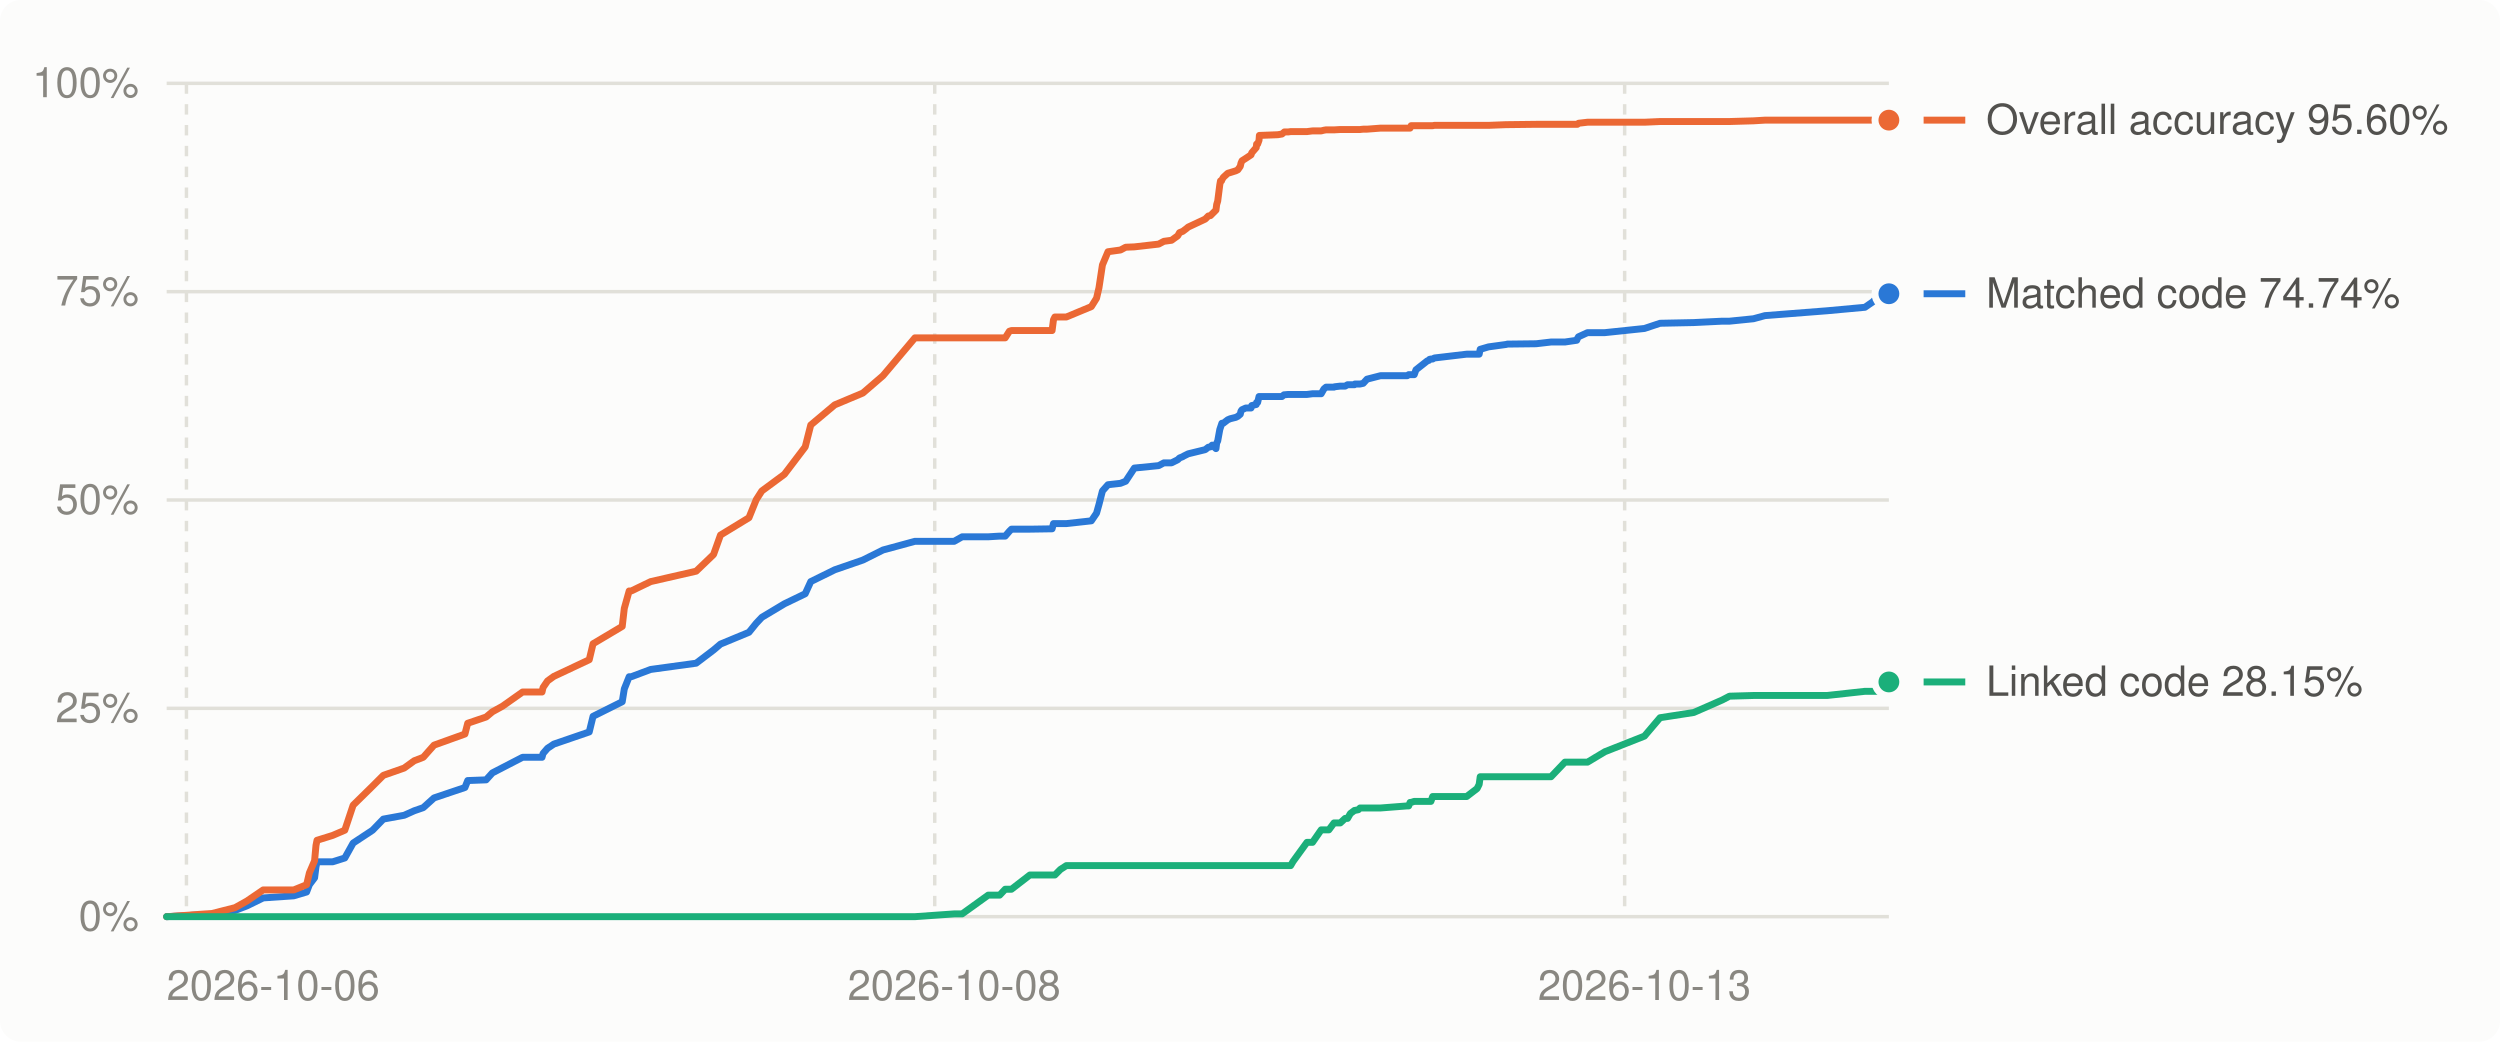
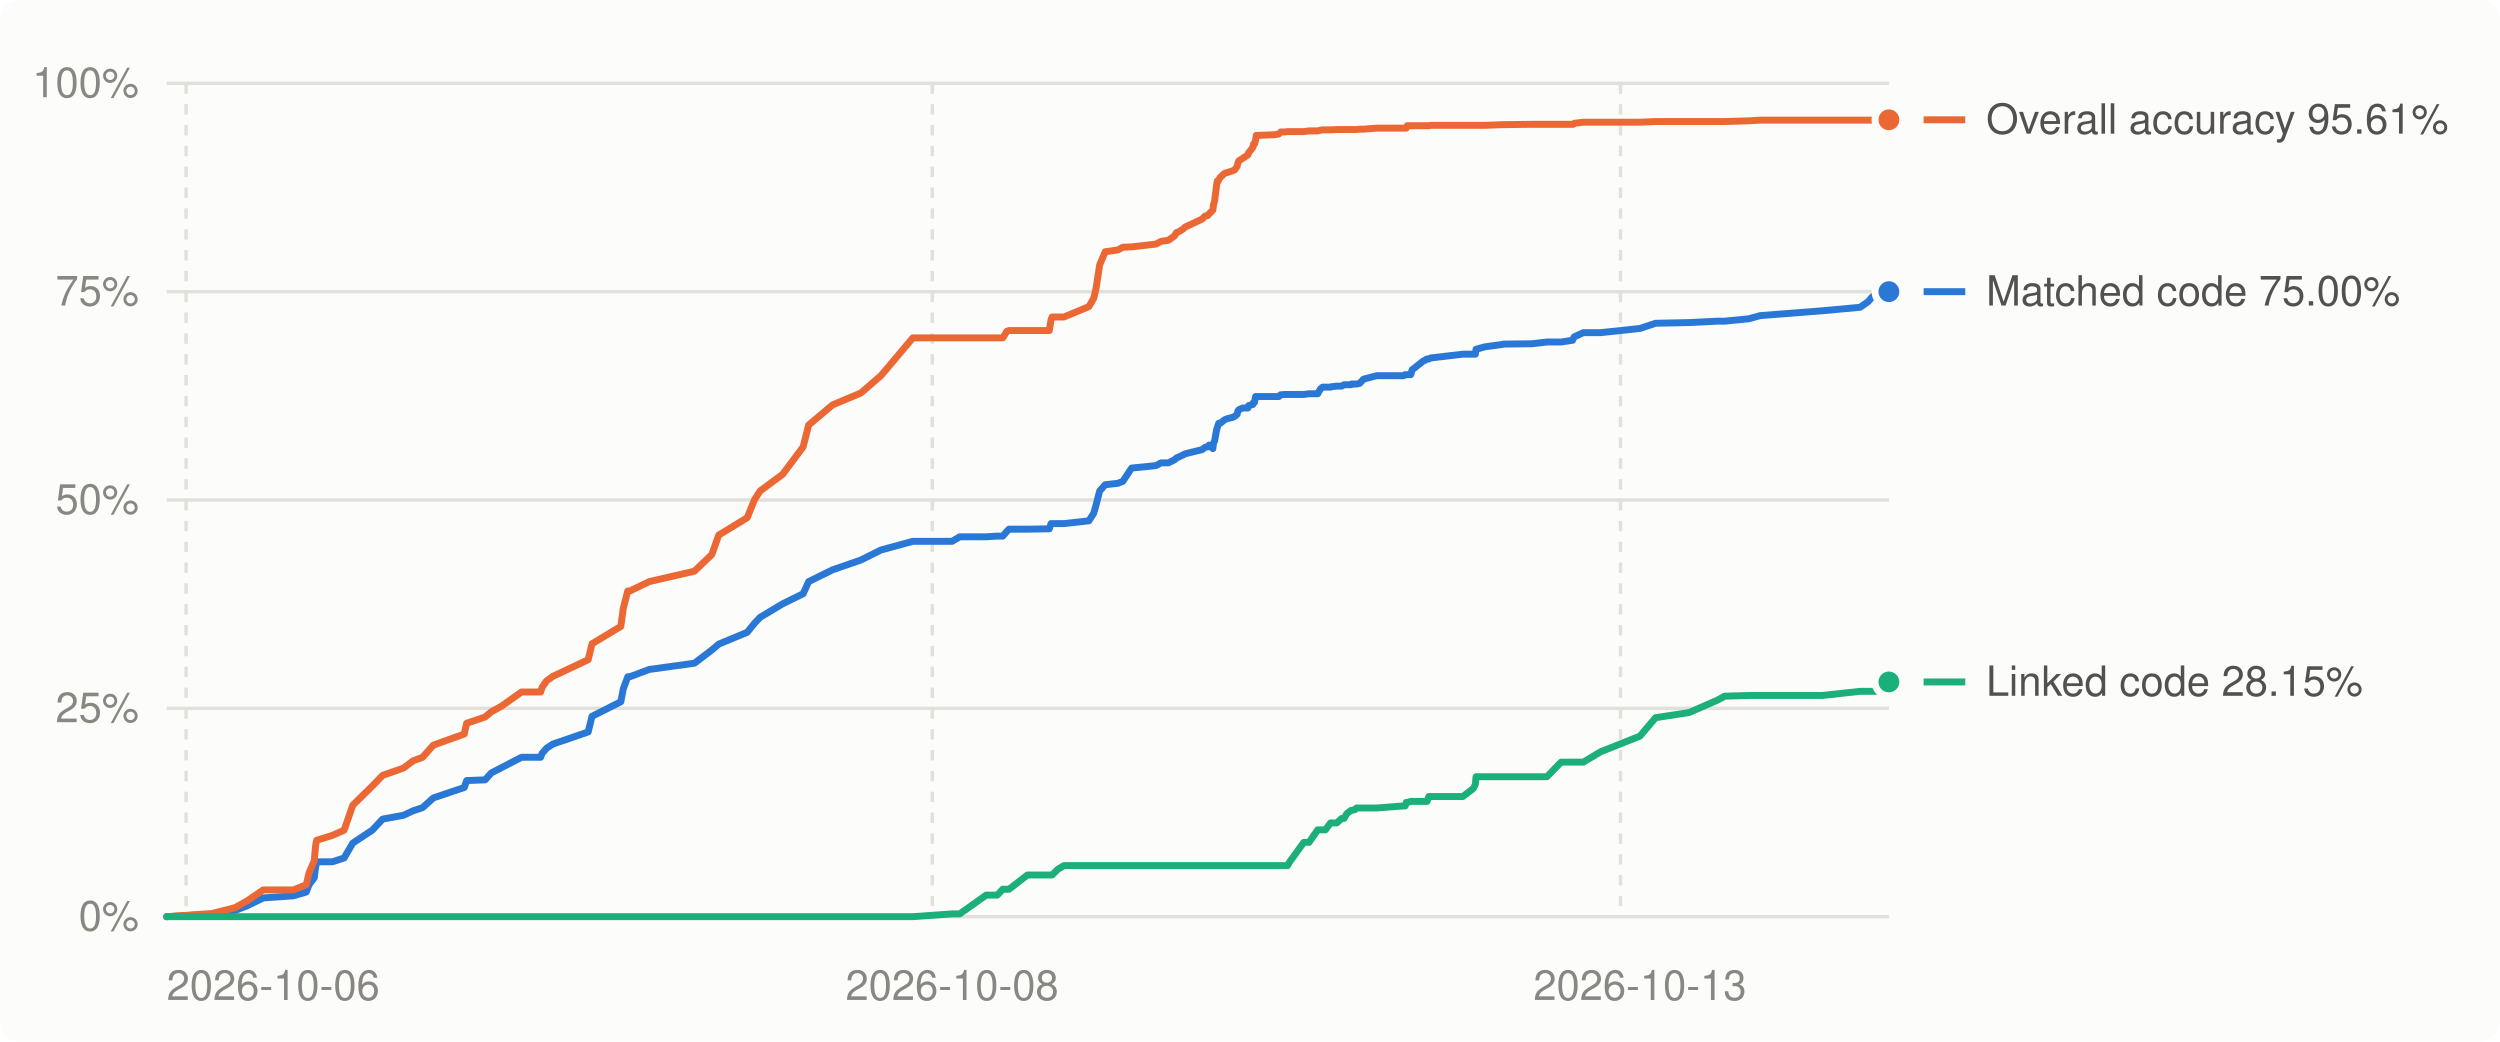
<svg xmlns="http://www.w3.org/2000/svg" viewBox="0 0 720 300" width="720" height="300" role="img" aria-label="Decompilation progress over time">
  <style>
.bg{fill:#fcfcfb}.grid{stroke:#e1e0d9}.muted{fill:#898781}.lbl{fill:#52514e}.ln0{stroke:#2a78d6}.dot0{fill:#2a78d6;stroke:#fcfcfb}.ln1{stroke:#eb6834}.dot1{fill:#eb6834;stroke:#fcfcfb}.ln2{stroke:#1baf7a}.dot2{fill:#1baf7a;stroke:#fcfcfb}
@media (prefers-color-scheme: dark){.bg{fill:#1a1a19}.grid{stroke:#2c2c2a}.muted{fill:#898781}.lbl{fill:#c3c2b7}.ln0{stroke:#3987e5}.dot0{fill:#3987e5;stroke:#1a1a19}.ln1{stroke:#d95926}.dot1{fill:#d95926;stroke:#1a1a19}.ln2{stroke:#199e70}.dot2{fill:#199e70;stroke:#1a1a19}}
text{font:12px -apple-system,BlinkMacSystemFont,'Segoe UI',Helvetica,Arial,sans-serif}
</style>
  <rect class="bg" width="720" height="300" rx="6" />
  <line x1="48" x2="544" y1="264.0" y2="264.0" class="grid" stroke-width="1" />
  <text x="40" y="268.0" class="muted" text-anchor="end">0%</text>
  <line x1="48" x2="544" y1="204.0" y2="204.0" class="grid" stroke-width="1" />
  <text x="40" y="208.0" class="muted" text-anchor="end">25%</text>
  <line x1="48" x2="544" y1="144.0" y2="144.0" class="grid" stroke-width="1" />
  <text x="40" y="148.0" class="muted" text-anchor="end">50%</text>
  <line x1="48" x2="544" y1="84.0" y2="84.0" class="grid" stroke-width="1" />
  <text x="40" y="88.0" class="muted" text-anchor="end">75%</text>
  <line x1="48" x2="544" y1="24.0" y2="24.0" class="grid" stroke-width="1" />
  <text x="40" y="28.0" class="muted" text-anchor="end">100%</text>
-   <line x1="53.7" x2="53.7" y1="24" y2="264" class="grid" stroke-width="1" stroke-dasharray="3 3" />
-   <line x1="269.2" x2="269.2" y1="24" y2="264" class="grid" stroke-width="1" stroke-dasharray="3 3" />
-   <line x1="467.9" x2="467.9" y1="24" y2="264" class="grid" stroke-width="1" stroke-dasharray="3 3" />
+   <line x1="53.6" x2="53.6" y1="24" y2="264" class="grid" stroke-width="1" stroke-dasharray="3 3" />
+   <line x1="268.5" x2="268.5" y1="24" y2="264" class="grid" stroke-width="1" stroke-dasharray="3 3" />
+   <line x1="466.7" x2="466.7" y1="24" y2="264" class="grid" stroke-width="1" stroke-dasharray="3 3" />
  <text class="muted" x="48.0" y="288" text-anchor="start">2026-10-06</text>
-   <text class="muted" x="274.8" y="288" text-anchor="middle">2026-10-08</text>
-   <text class="muted" x="473.6" y="288" text-anchor="middle">2026-10-13</text>
-   <polyline points="48.0,264.0 59.3,263.4 61.0,263.3 67.7,262.2 71.1,260.9 75.8,258.6 84.6,258.0 88.3,256.9 89.1,254.8 90.6,252.8 91.0,249.7 91.3,248.2 95.8,248.2 99.3,247.1 101.7,242.8 107.3,239.1 110.4,235.9 116.4,234.8 119.3,233.5 121.9,232.6 125.0,229.8 133.9,226.8 134.7,224.8 140.0,224.6 141.8,222.6 144.7,221.1 150.5,218.1 156.1,218.1 156.4,217.0 157.7,215.5 159.5,214.3 169.7,210.8 170.8,206.3 179.2,202.1 179.8,198.4 181.2,194.9 181.8,194.9 187.4,192.8 200.5,191.0 205.5,187.2 207.5,185.5 215.7,182.1 217.8,179.5 219.4,177.8 225.9,173.9 231.9,171.0 233.5,167.5 240.4,164.1 248.5,161.3 254.3,158.4 263.5,155.9 274.8,155.9 277.1,154.6 284.6,154.6 287.9,154.4 289.5,154.4 290.7,153.0 291.3,152.4 296.6,152.4 303.0,152.3 303.4,150.8 303.8,150.8 305.4,150.8 307.1,150.8 314.3,150.0 315.8,147.8 316.5,145.3 317.5,141.4 319.1,139.6 322.7,139.2 324.2,138.6 326.7,134.8 333.7,134.1 335.2,133.3 337.4,133.3 339.2,132.4 339.7,131.9 340.7,131.5 340.8,131.4 341.6,131.0 342.2,130.7 347.1,129.5 348.0,128.8 348.6,128.7 349.1,128.2 350.2,129.2 350.4,127.6 350.7,127.0 351.3,123.7 351.5,123.1 351.8,122.2 351.9,121.9 352.3,121.9 353.6,120.9 354.3,120.6 355.9,120.2 356.5,119.9 357.2,119.3 357.4,118.4 357.7,118.0 358.8,117.5 360.3,117.5 360.5,116.8 361.8,116.5 361.9,115.9 362.2,115.9 362.6,114.2 362.7,114.2 365.4,114.2 368.0,114.2 369.2,114.2 369.8,113.7 369.9,113.7 371.0,113.6 371.7,113.6 372.4,113.6 376.4,113.6 378.0,113.4 380.5,113.4 381.3,112.0 381.9,111.5 382.7,111.5 384.2,111.5 384.3,111.4 386.0,111.2 387.4,111.2 388.1,110.8 388.9,110.8 390.1,110.8 390.2,110.6 391.2,110.6 391.5,110.6 391.7,110.6 392.6,110.4 393.7,109.2 397.6,108.2 405.3,108.2 405.7,107.9 406.1,107.9 406.4,107.9 406.7,107.9 407.3,107.9 407.8,106.5 411.1,103.9 411.5,103.8 411.7,103.5 412.1,103.4 412.6,103.4 413.1,103.1 422.4,102.0 425.4,102.0 426.0,102.0 426.3,100.6 428.7,99.9 433.8,99.2 434.1,99.1 442.4,99.0 446.7,98.5 450.7,98.5 454.1,98.0 454.3,97.5 454.6,97.0 457.2,95.8 462.2,95.8 473.6,94.6 478.1,93.1 487.8,92.9 496.0,92.5 498.1,92.5 505.0,91.8 508.3,90.9 526.2,89.5 537.1,88.5 539.4,86.9 540.7,85.5 542.1,84.6 544.0,84.6" fill="none" class="ln0" stroke-width="2" stroke-linejoin="round" stroke-linecap="round" />
-   <polyline points="48.0,264.0 59.3,263.2 61.0,263.1 67.7,261.4 71.1,259.5 75.8,256.3 84.6,256.3 88.3,254.8 89.1,251.4 90.6,247.9 91.0,243.5 91.3,242.0 95.8,240.6 99.3,239.1 101.7,231.9 107.3,226.4 110.4,223.3 116.4,221.2 119.3,219.1 121.9,218.1 125.0,214.6 133.9,211.4 134.7,208.3 140.0,206.5 141.8,205.0 144.7,203.4 150.5,199.3 156.1,199.3 156.4,198.0 157.7,196.1 159.5,194.8 169.7,190.0 170.8,185.4 179.2,180.4 179.8,175.2 181.2,170.2 181.8,170.2 187.4,167.5 200.5,164.5 205.5,159.7 207.5,154.1 215.7,149.1 217.8,143.9 219.4,141.4 225.9,136.6 231.9,128.7 233.5,122.4 240.4,116.6 248.5,113.2 254.3,108.2 263.5,97.3 274.8,97.3 277.1,97.3 284.6,97.3 287.9,97.3 289.5,97.3 290.7,95.4 291.3,95.2 296.6,95.2 303.0,95.2 303.4,92.1 303.8,91.3 305.4,91.3 307.1,91.3 314.3,88.3 315.8,85.9 316.5,82.9 317.5,76.3 319.1,72.5 322.7,72.0 324.2,71.2 326.7,71.1 333.7,70.3 335.2,69.5 337.4,69.2 339.2,67.9 339.7,67.0 340.7,66.6 340.8,66.5 341.6,65.9 342.2,65.4 347.1,63.1 348.0,62.2 348.6,62.1 349.1,61.6 350.2,60.5 350.4,58.9 350.7,57.9 351.3,53.2 351.5,52.1 351.8,52.1 351.9,51.8 352.3,51.1 353.6,49.9 354.3,49.7 355.9,49.2 356.5,48.9 357.2,47.9 357.4,47.0 357.7,46.3 358.8,45.6 360.3,44.6 360.5,44.0 361.8,42.5 361.9,41.5 362.2,41.5 362.6,40.4 362.7,39.0 365.4,38.9 368.0,38.8 369.2,38.6 369.8,38.1 369.9,38.0 371.0,38.0 371.7,37.9 372.4,37.9 376.4,37.9 378.0,37.7 380.5,37.7 381.3,37.5 381.9,37.4 382.7,37.4 384.2,37.4 384.3,37.4 386.0,37.3 387.4,37.3 388.1,37.3 388.9,37.3 390.1,37.3 390.2,37.3 391.2,37.3 391.5,37.3 391.7,37.3 392.6,37.2 393.7,37.2 397.6,36.9 405.3,36.9 405.7,36.9 406.1,36.9 406.4,36.2 406.7,36.2 407.3,36.2 407.8,36.2 411.1,36.2 411.5,36.2 411.7,36.2 412.1,36.2 412.6,36.2 413.1,36.1 422.4,36.1 425.4,36.1 426.0,36.1 426.3,36.1 428.7,36.1 433.8,35.9 434.1,35.9 442.4,35.8 446.7,35.8 450.7,35.8 454.1,35.8 454.3,35.8 454.6,35.5 457.2,35.2 462.2,35.2 473.6,35.2 478.1,35.0 487.8,35.0 496.0,35.0 498.1,35.0 505.0,34.8 508.3,34.6 526.2,34.6 537.1,34.6 539.4,34.6 540.7,34.6 542.1,34.6 544.0,34.6" fill="none" class="ln1" stroke-width="2" stroke-linejoin="round" stroke-linecap="round" />
-   <polyline points="48.0,264.0 59.3,264.0 61.0,264.0 67.7,264.0 71.1,264.0 75.8,264.0 84.6,264.0 88.3,264.0 89.1,264.0 90.6,264.0 91.0,264.0 91.3,264.0 95.8,264.0 99.3,264.0 101.7,264.0 107.3,264.0 110.4,264.0 116.4,264.0 119.3,264.0 121.9,264.0 125.0,264.0 133.9,264.0 134.7,264.0 140.0,264.0 141.8,264.0 144.7,264.0 150.5,264.0 156.1,264.0 156.4,264.0 157.7,264.0 159.5,264.0 169.7,264.0 170.8,264.0 179.2,264.0 179.8,264.0 181.2,264.0 181.8,264.0 187.4,264.0 200.5,264.0 205.5,264.0 207.5,264.0 215.7,264.0 217.8,264.0 219.4,264.0 225.9,264.0 231.9,264.0 233.5,264.0 240.4,264.0 248.5,264.0 254.3,264.0 263.5,264.0 274.8,263.2 277.1,263.2 284.6,257.8 287.9,257.8 289.5,256.1 290.7,256.1 291.3,256.1 296.6,252.0 303.0,252.0 303.4,252.0 303.8,252.0 305.4,250.4 307.1,249.3 314.3,249.3 315.8,249.3 316.5,249.3 317.5,249.3 319.1,249.3 322.7,249.3 324.2,249.3 326.7,249.3 333.7,249.3 335.2,249.3 337.4,249.3 339.2,249.3 339.7,249.3 340.7,249.3 340.8,249.3 341.6,249.3 342.2,249.3 347.1,249.3 348.0,249.3 348.6,249.3 349.1,249.3 350.2,249.3 350.4,249.3 350.7,249.3 351.3,249.3 351.5,249.3 351.8,249.3 351.9,249.3 352.3,249.3 353.6,249.3 354.3,249.3 355.9,249.3 356.5,249.3 357.2,249.3 357.4,249.3 357.7,249.3 358.8,249.3 360.3,249.3 360.5,249.3 361.8,249.3 361.9,249.3 362.2,249.3 362.6,249.3 362.7,249.3 365.4,249.3 368.0,249.3 369.2,249.3 369.8,249.3 369.9,249.3 371.0,249.3 371.7,249.3 372.4,248.1 376.4,242.6 378.0,242.6 380.5,239.0 381.3,239.0 381.9,239.0 382.7,239.0 384.2,237.0 384.3,237.0 386.0,237.0 387.4,235.7 388.1,235.7 388.9,234.3 390.1,233.4 390.2,233.4 391.2,233.2 391.5,232.9 391.7,232.7 392.6,232.7 393.7,232.7 397.6,232.7 405.3,232.1 405.7,232.1 406.1,231.1 406.4,231.1 406.7,231.0 407.3,230.8 407.8,230.8 411.1,230.8 411.5,230.8 411.7,230.8 412.1,230.8 412.6,229.4 413.1,229.4 422.4,229.4 425.4,227.1 426.0,225.9 426.3,223.7 428.7,223.7 433.8,223.7 434.1,223.7 442.4,223.7 446.7,223.7 450.7,219.5 454.1,219.5 454.3,219.5 454.6,219.5 457.2,219.5 462.2,216.5 473.6,212.0 478.1,206.7 487.8,205.2 496.0,201.6 498.1,200.5 505.0,200.3 508.3,200.3 526.2,200.3 537.1,199.1 539.4,199.1 540.7,199.1 542.1,199.1 544.0,196.4" fill="none" class="ln2" stroke-width="2" stroke-linejoin="round" stroke-linecap="round" />
-   <circle cx="544.0" cy="84.6" r="4" class="dot0" stroke-width="2" />
-   <circle cx="544.0" cy="34.6" r="4" class="dot1" stroke-width="2" />
+   <text class="muted" x="274.2" y="288" text-anchor="middle">2026-10-08</text>
+   <text class="muted" x="472.3" y="288" text-anchor="middle">2026-10-13</text>
+   <polyline points="48.0,264.0 59.3,263.4 61.0,263.3 67.7,262.2 71.1,260.9 75.8,258.6 84.5,258.0 88.2,256.9 89.0,254.8 90.5,252.8 90.9,249.7 91.2,248.2 95.7,248.2 99.1,247.1 101.6,242.8 107.2,239.1 110.2,235.9 116.2,234.8 119.0,233.5 121.7,232.6 124.8,229.8 133.7,226.8 134.4,224.8 139.7,224.6 141.5,222.6 144.4,221.1 150.2,218.1 155.7,218.1 156.1,217.0 157.4,215.5 159.2,214.3 169.4,210.8 170.5,206.3 178.8,202.1 179.5,198.4 180.8,194.9 181.4,194.9 187.0,192.8 200.0,191.0 205.0,187.2 207.0,185.5 215.2,182.1 217.3,179.5 218.9,177.8 225.4,173.9 231.3,171.0 232.9,167.5 239.8,164.1 247.9,161.3 253.7,158.4 262.9,155.9 274.2,155.9 276.4,154.6 284.0,154.6 287.2,154.4 288.8,154.4 290.0,153.0 290.6,152.4 295.9,152.4 302.2,152.3 302.7,150.8 303.0,150.8 304.6,150.8 306.4,150.8 313.6,150.0 315.0,147.8 315.7,145.3 316.7,141.4 318.3,139.6 321.9,139.2 323.4,138.6 325.9,134.8 332.9,134.1 334.4,133.3 336.5,133.3 338.3,132.4 338.8,131.9 339.8,131.5 339.9,131.4 340.8,131.0 341.3,130.7 346.2,129.5 347.1,128.8 347.8,128.7 348.2,128.2 349.3,129.2 349.5,127.6 349.8,127.0 350.4,123.7 350.6,123.1 350.9,122.2 351.0,121.9 351.4,121.9 352.7,120.9 353.4,120.6 355.0,120.2 355.6,119.9 356.3,119.3 356.5,118.4 356.8,118.0 357.9,117.5 359.4,117.5 359.6,116.8 360.8,116.5 361.0,115.9 361.3,115.9 361.6,114.2 361.8,114.2 364.5,114.2 367.0,114.2 368.3,114.2 368.8,113.7 368.9,113.7 370.0,113.6 370.8,113.6 371.5,113.6 375.5,113.6 377.0,113.4 379.5,113.4 380.3,112.0 380.9,111.5 381.7,111.5 383.2,111.5 383.3,111.4 385.0,111.2 386.4,111.2 387.1,110.8 387.9,110.8 389.1,110.8 389.2,110.6 390.2,110.6 390.5,110.6 390.7,110.6 391.6,110.4 392.7,109.2 396.5,108.2 404.3,108.2 404.7,107.9 405.0,107.9 405.3,107.9 405.7,107.9 406.3,107.9 406.7,106.5 410.0,103.9 410.4,103.8 410.7,103.5 411.0,103.4 411.5,103.4 412.0,103.1 421.3,102.0 424.3,102.0 424.9,102.0 425.1,100.6 427.6,99.9 432.6,99.2 433.0,99.1 441.2,99.0 445.5,98.5 449.6,98.5 452.9,98.0 453.1,97.5 453.4,97.0 456.0,95.8 461.0,95.8 472.3,94.6 476.8,93.1 486.5,92.9 494.7,92.5 496.7,92.5 503.7,91.8 506.9,90.9 524.8,89.5 535.7,88.5 538.0,86.9 539.2,85.5 540.6,84.6 542.5,84.6 544.0,84.0" fill="none" class="ln0" stroke-width="2" stroke-linejoin="round" stroke-linecap="round" />
+   <polyline points="48.0,264.0 59.3,263.2 61.0,263.1 67.7,261.4 71.1,259.5 75.8,256.3 84.5,256.3 88.2,254.8 89.0,251.4 90.5,247.9 90.9,243.5 91.2,242.0 95.7,240.6 99.1,239.1 101.6,231.9 107.2,226.4 110.2,223.3 116.2,221.2 119.0,219.1 121.7,218.1 124.8,214.6 133.7,211.4 134.4,208.3 139.7,206.5 141.5,205.0 144.4,203.4 150.2,199.3 155.7,199.3 156.1,198.0 157.4,196.1 159.2,194.8 169.4,190.0 170.5,185.4 178.8,180.4 179.5,175.2 180.8,170.2 181.4,170.2 187.0,167.5 200.0,164.5 205.0,159.7 207.0,154.1 215.2,149.1 217.3,143.9 218.9,141.4 225.4,136.6 231.3,128.7 232.9,122.4 239.8,116.6 247.9,113.2 253.7,108.2 262.9,97.3 274.2,97.3 276.4,97.3 284.0,97.3 287.2,97.3 288.8,97.3 290.0,95.4 290.6,95.2 295.9,95.2 302.2,95.2 302.7,92.1 303.0,91.3 304.6,91.3 306.4,91.3 313.6,88.3 315.0,85.9 315.7,82.9 316.7,76.3 318.3,72.5 321.9,72.0 323.4,71.2 325.9,71.1 332.9,70.3 334.4,69.5 336.5,69.2 338.3,67.9 338.8,67.0 339.8,66.6 339.9,66.5 340.8,65.9 341.3,65.4 346.2,63.1 347.1,62.2 347.8,62.1 348.2,61.6 349.3,60.5 349.5,58.9 349.8,57.9 350.4,53.2 350.6,52.1 350.9,52.1 351.0,51.8 351.4,51.1 352.7,49.9 353.4,49.7 355.0,49.2 355.6,48.9 356.3,47.9 356.5,47.0 356.8,46.3 357.9,45.6 359.4,44.6 359.6,44.0 360.8,42.5 361.0,41.5 361.3,41.5 361.6,40.4 361.8,39.0 364.5,38.9 367.0,38.8 368.3,38.6 368.8,38.1 368.9,38.0 370.0,38.0 370.8,37.9 371.5,37.9 375.5,37.9 377.0,37.7 379.5,37.7 380.3,37.5 380.9,37.4 381.7,37.4 383.2,37.4 383.3,37.4 385.0,37.3 386.4,37.3 387.1,37.3 387.9,37.3 389.1,37.3 389.2,37.3 390.2,37.3 390.5,37.3 390.7,37.3 391.6,37.2 392.7,37.2 396.5,36.9 404.3,36.9 404.7,36.9 405.0,36.9 405.3,36.2 405.7,36.2 406.3,36.2 406.7,36.2 410.0,36.2 410.4,36.2 410.7,36.2 411.0,36.2 411.5,36.2 412.0,36.1 421.3,36.1 424.3,36.1 424.9,36.1 425.1,36.1 427.6,36.1 432.6,35.9 433.0,35.9 441.2,35.8 445.5,35.8 449.6,35.8 452.9,35.8 453.1,35.8 453.4,35.5 456.0,35.2 461.0,35.2 472.3,35.2 476.8,35.0 486.5,35.0 494.7,35.0 496.7,35.0 503.7,34.8 506.9,34.6 524.8,34.6 535.7,34.6 538.0,34.6 539.2,34.6 540.6,34.6 542.5,34.6 544.0,34.5" fill="none" class="ln1" stroke-width="2" stroke-linejoin="round" stroke-linecap="round" />
+   <polyline points="48.0,264.0 59.3,264.0 61.0,264.0 67.7,264.0 71.1,264.0 75.8,264.0 84.5,264.0 88.2,264.0 89.0,264.0 90.5,264.0 90.9,264.0 91.2,264.0 95.7,264.0 99.1,264.0 101.6,264.0 107.2,264.0 110.2,264.0 116.2,264.0 119.0,264.0 121.7,264.0 124.8,264.0 133.7,264.0 134.4,264.0 139.7,264.0 141.5,264.0 144.4,264.0 150.2,264.0 155.7,264.0 156.1,264.0 157.4,264.0 159.2,264.0 169.4,264.0 170.5,264.0 178.8,264.0 179.5,264.0 180.8,264.0 181.4,264.0 187.0,264.0 200.0,264.0 205.0,264.0 207.0,264.0 215.2,264.0 217.3,264.0 218.9,264.0 225.4,264.0 231.3,264.0 232.9,264.0 239.8,264.0 247.9,264.0 253.7,264.0 262.9,264.0 274.2,263.2 276.4,263.2 284.0,257.8 287.2,257.8 288.8,256.1 290.0,256.1 290.6,256.1 295.9,252.0 302.2,252.0 302.7,252.0 303.0,252.0 304.6,250.4 306.4,249.3 313.6,249.3 315.0,249.3 315.7,249.3 316.7,249.3 318.3,249.3 321.9,249.3 323.4,249.3 325.9,249.3 332.9,249.3 334.4,249.3 336.5,249.3 338.3,249.3 338.8,249.3 339.8,249.3 339.9,249.3 340.8,249.3 341.3,249.3 346.2,249.3 347.1,249.3 347.8,249.3 348.2,249.3 349.3,249.3 349.5,249.3 349.8,249.3 350.4,249.3 350.6,249.3 350.9,249.3 351.0,249.3 351.4,249.3 352.7,249.3 353.4,249.3 355.0,249.3 355.6,249.3 356.3,249.3 356.5,249.3 356.8,249.3 357.9,249.3 359.4,249.3 359.6,249.3 360.8,249.3 361.0,249.3 361.3,249.3 361.6,249.3 361.8,249.3 364.5,249.3 367.0,249.3 368.3,249.3 368.8,249.3 368.9,249.3 370.0,249.3 370.8,249.3 371.5,248.1 375.5,242.6 377.0,242.6 379.5,239.0 380.3,239.0 380.9,239.0 381.7,239.0 383.2,237.0 383.3,237.0 385.0,237.0 386.4,235.7 387.1,235.7 387.9,234.3 389.1,233.4 389.2,233.4 390.2,233.2 390.5,232.9 390.7,232.7 391.6,232.7 392.7,232.7 396.5,232.7 404.3,232.1 404.7,232.1 405.0,231.1 405.3,231.1 405.7,231.0 406.3,230.8 406.7,230.8 410.0,230.8 410.4,230.8 410.7,230.8 411.0,230.8 411.5,229.4 412.0,229.4 421.3,229.4 424.3,227.1 424.9,225.9 425.1,223.7 427.6,223.7 432.6,223.7 433.0,223.7 441.2,223.7 445.5,223.7 449.6,219.5 452.9,219.5 453.1,219.5 453.4,219.5 456.0,219.5 461.0,216.5 472.3,212.0 476.8,206.7 486.5,205.2 494.7,201.6 496.7,200.5 503.7,200.3 506.9,200.3 524.8,200.3 535.7,199.1 538.0,199.1 539.2,199.1 540.6,199.1 542.5,196.4 544.0,196.4" fill="none" class="ln2" stroke-width="2" stroke-linejoin="round" stroke-linecap="round" />
+   <circle cx="544.0" cy="84.0" r="4" class="dot0" stroke-width="2" />
+   <circle cx="544.0" cy="34.5" r="4" class="dot1" stroke-width="2" />
  <circle cx="544.0" cy="196.4" r="4" class="dot2" stroke-width="2" />
  <line x1="554" x2="566" y1="196.4" y2="196.4" class="ln2" stroke-width="2" />
  <text class="lbl" x="572" y="200.4">Linked code 28.15%</text>
-   <line x1="554" x2="566" y1="84.6" y2="84.6" class="ln0" stroke-width="2" />
-   <text class="lbl" x="572" y="88.6">Matched code 74.74%</text>
-   <line x1="554" x2="566" y1="34.6" y2="34.6" class="ln1" stroke-width="2" />
-   <text class="lbl" x="572" y="38.6">Overall accuracy 95.60%</text>
+   <line x1="554" x2="566" y1="84.0" y2="84.0" class="ln0" stroke-width="2" />
+   <text class="lbl" x="572" y="88.0">Matched code 75.00%</text>
+   <line x1="554" x2="566" y1="34.5" y2="34.5" class="ln1" stroke-width="2" />
+   <text class="lbl" x="572" y="38.5">Overall accuracy 95.61%</text>
</svg>
